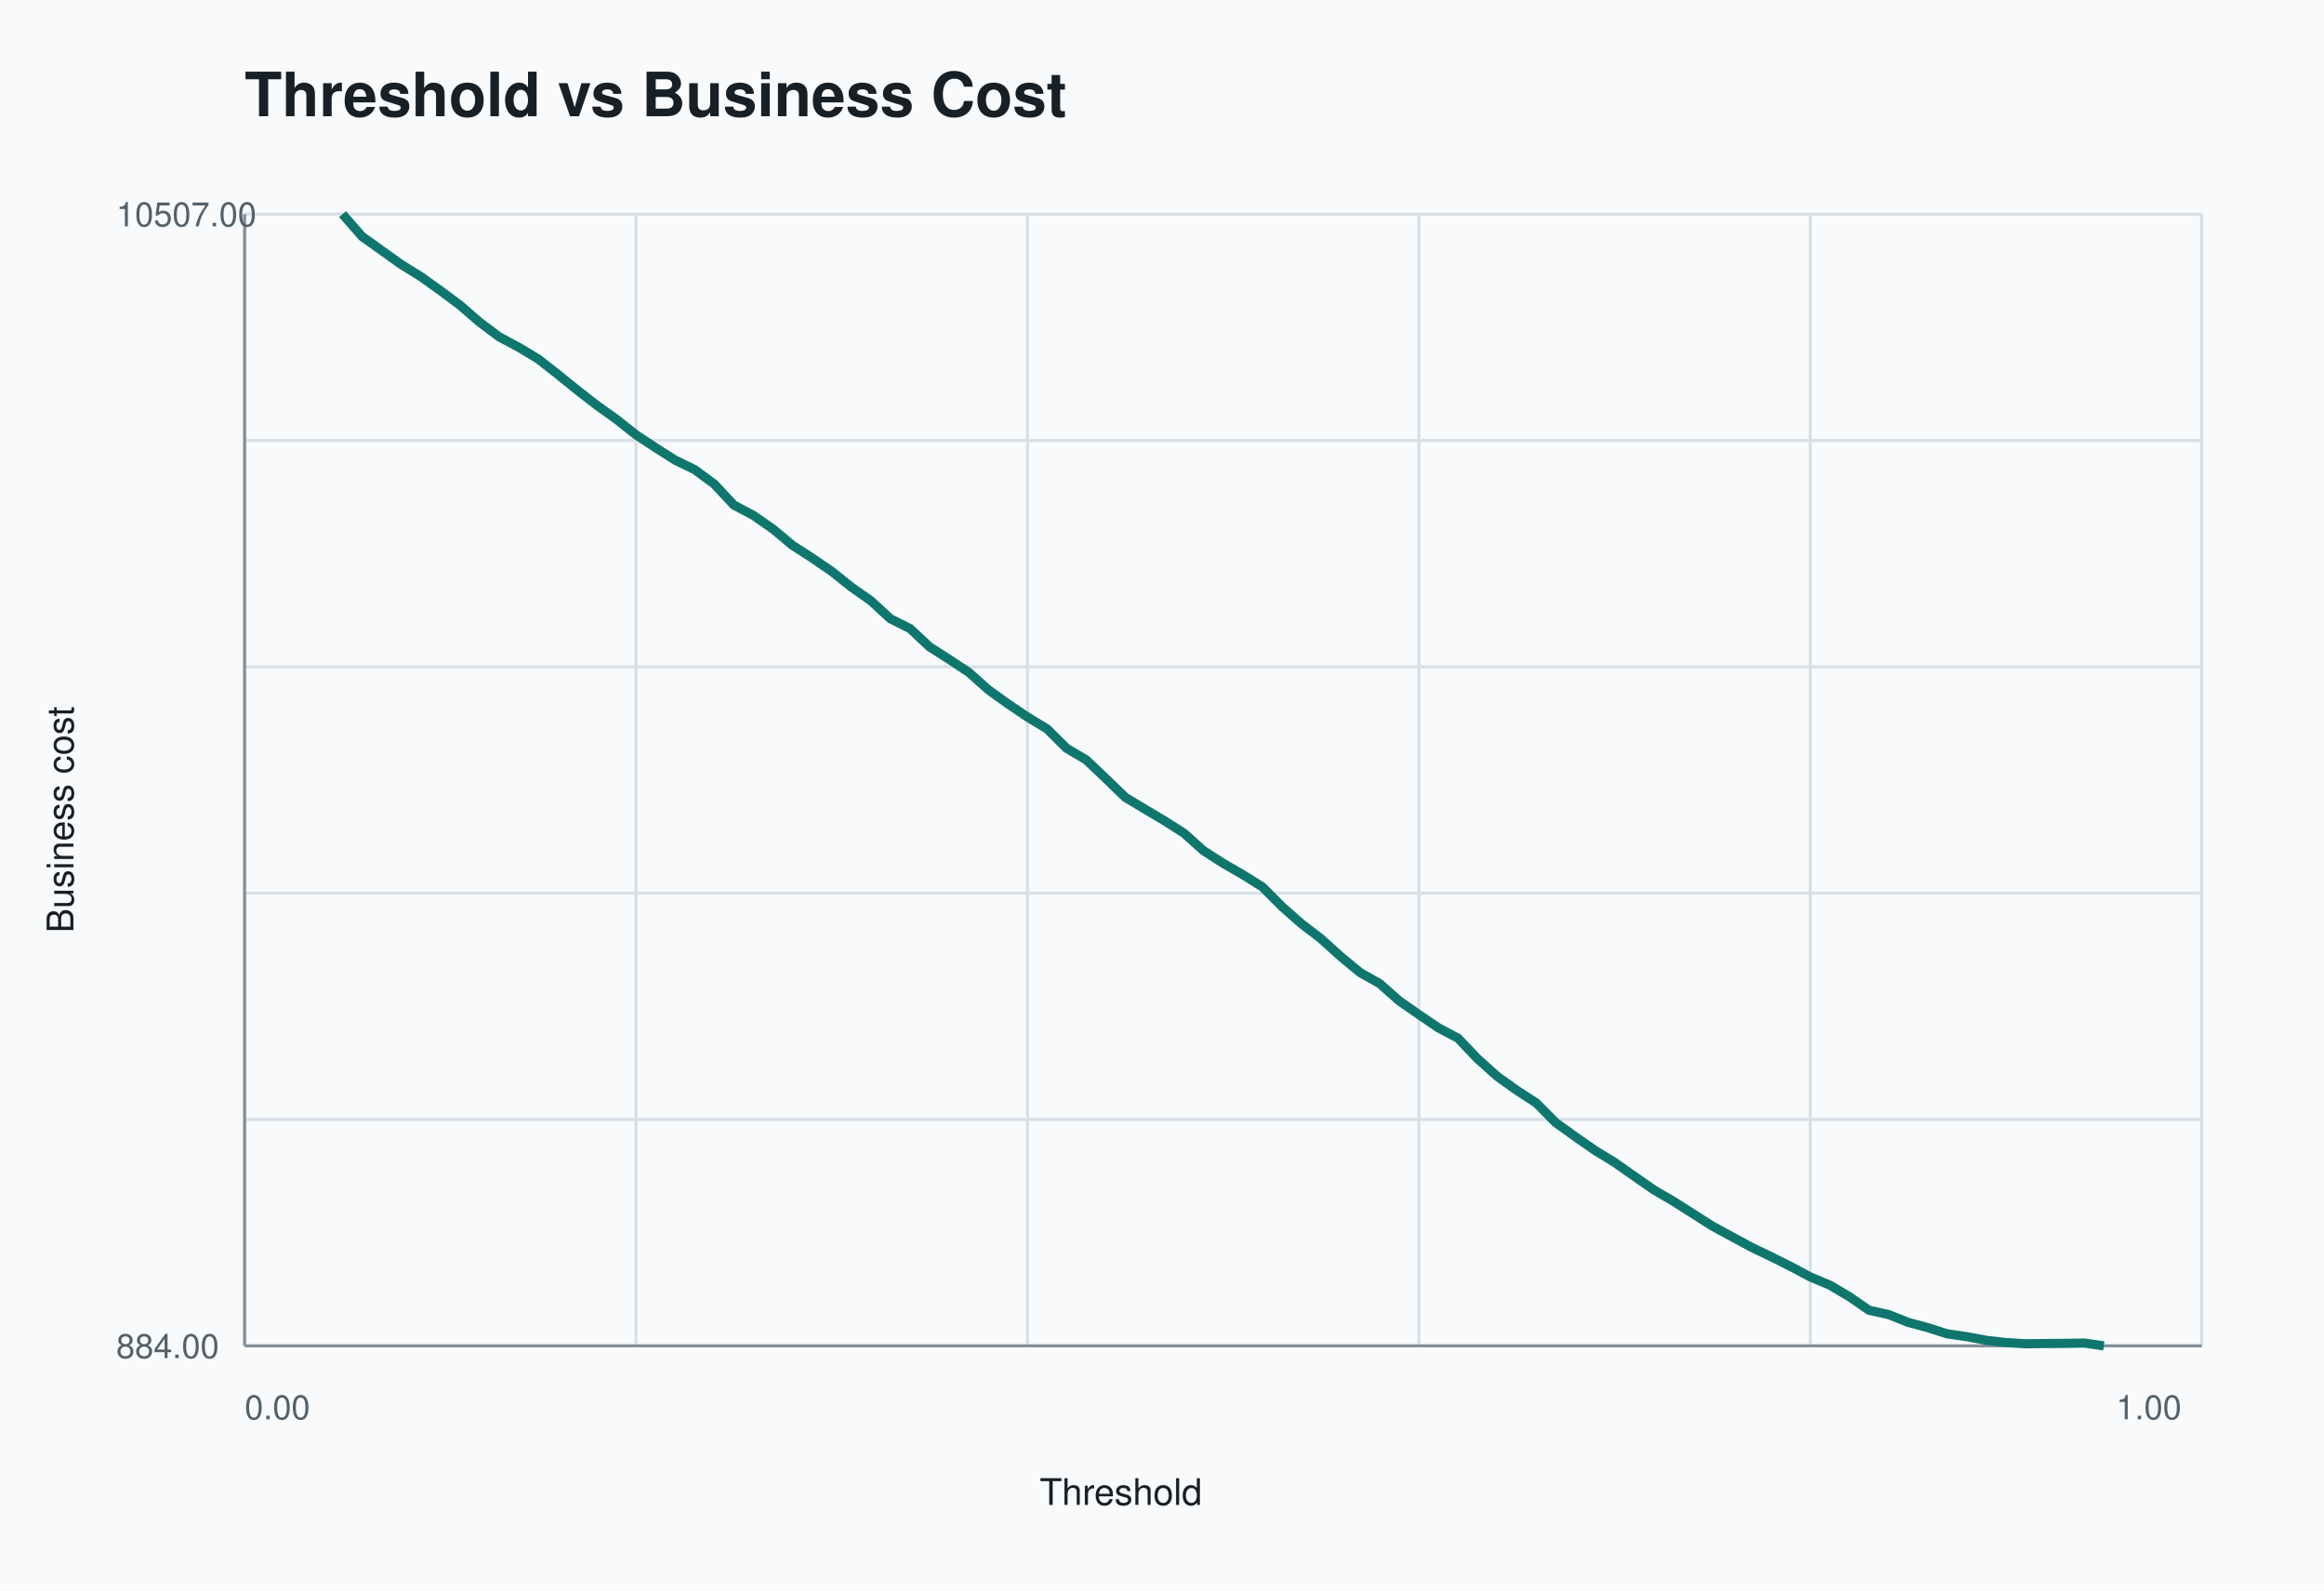
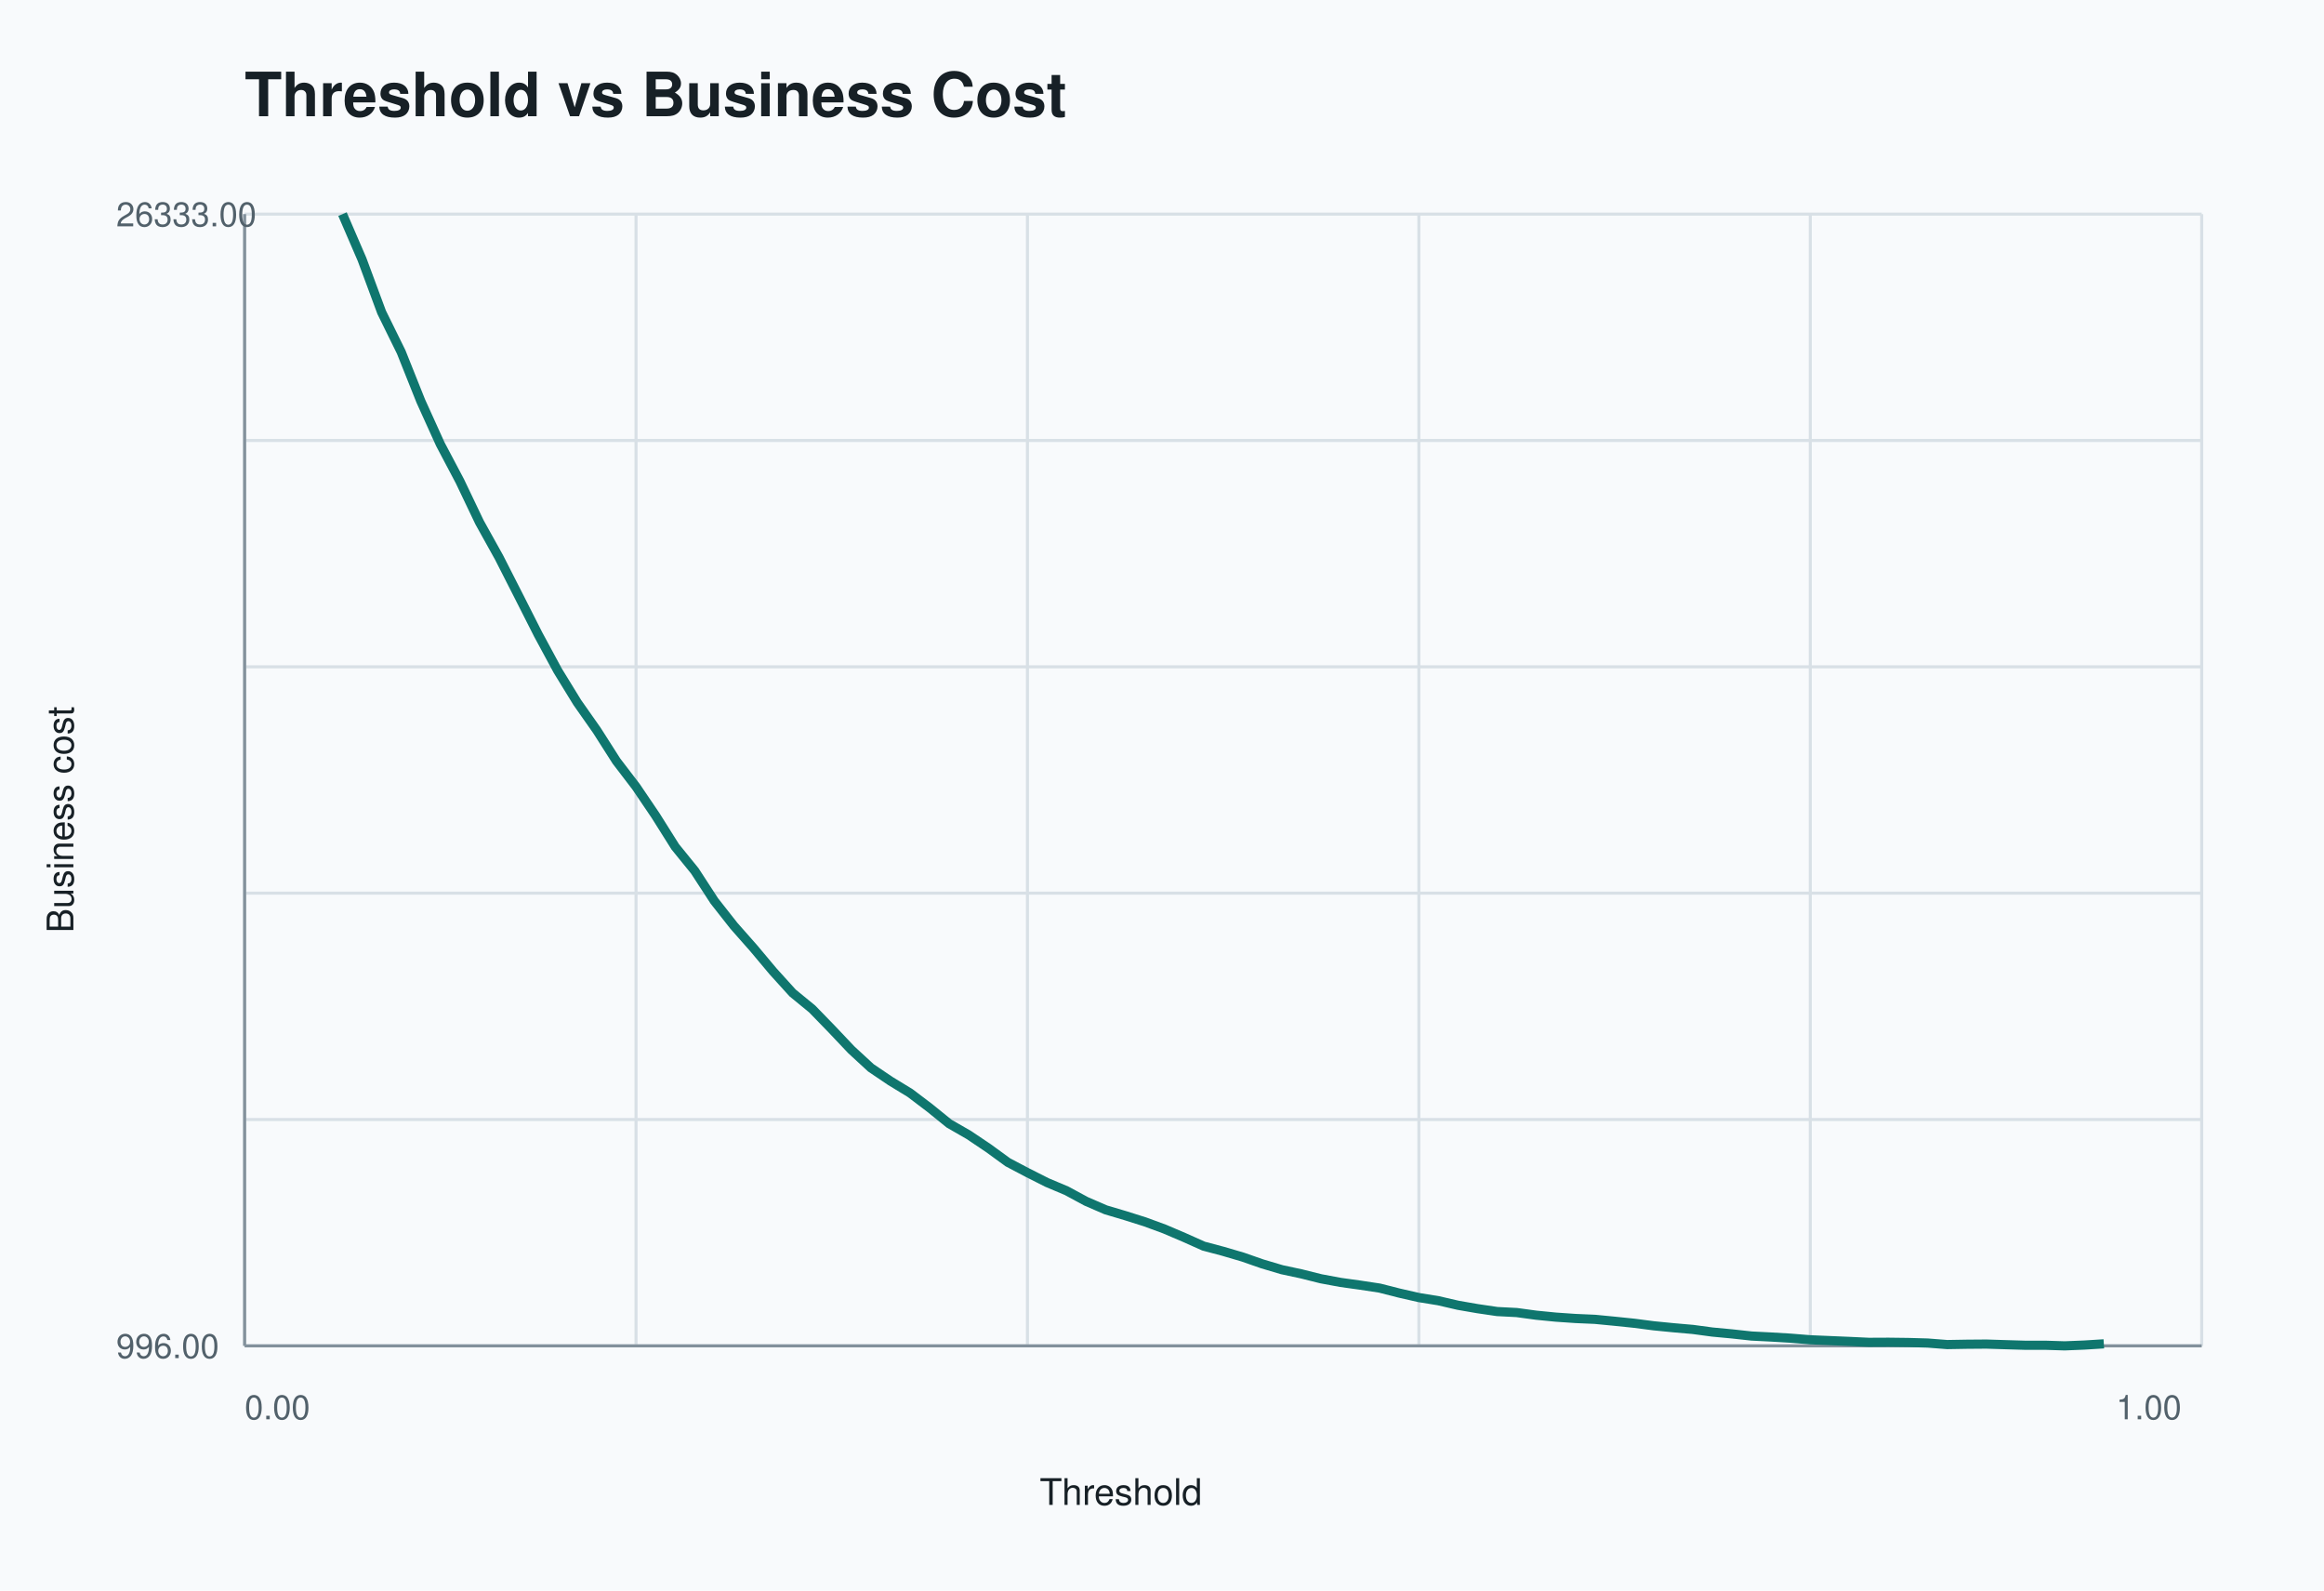
<svg xmlns="http://www.w3.org/2000/svg" width="760" height="520" viewBox="0 0 760 520">
  <style>
  text { font-family: Helvetica, Arial, sans-serif; fill: #172026; }
  .title { font-size: 20px; font-weight: 700; }
  .axis { stroke: #83919c; stroke-width: 1; }
  .grid { stroke: #d8e0e6; stroke-width: 1; }
  .line { fill: none; stroke: #0f766e; stroke-width: 3; }
  .baseline { fill: none; stroke: #94a3b8; stroke-width: 2; stroke-dasharray: 6 6; }
  .bar { fill: #2563eb; }
  .label { font-size: 12px; }
  .small { font-size: 11px; fill: #52616b; }
</style>
  <rect width="760" height="520" fill="#f8fafc" />
  <text class="title" x="80" y="38">Threshold vs Business Cost</text>
  <line class="grid" x1="80.0" y1="70" x2="80.0" y2="440" />
  <line class="grid" x1="80" y1="70.0" x2="720" y2="70.0" />
  <line class="grid" x1="208.0" y1="70" x2="208.0" y2="440" />
  <line class="grid" x1="80" y1="144.0" x2="720" y2="144.0" />
  <line class="grid" x1="336.0" y1="70" x2="336.0" y2="440" />
  <line class="grid" x1="80" y1="218.0" x2="720" y2="218.0" />
  <line class="grid" x1="464.0" y1="70" x2="464.0" y2="440" />
  <line class="grid" x1="80" y1="292.0" x2="720" y2="292.0" />
  <line class="grid" x1="592.0" y1="70" x2="592.0" y2="440" />
  <line class="grid" x1="80" y1="366.0" x2="720" y2="366.0" />
  <line class="grid" x1="720.0" y1="70" x2="720.0" y2="440" />
  <line class="grid" x1="80" y1="440.0" x2="720" y2="440.0" />
  <line class="axis" x1="80" y1="440" x2="720" y2="440" />
  <line class="axis" x1="80" y1="70" x2="80" y2="440" />
-   <polyline class="line" points="112.00,70.00 118.40,77.31 124.80,81.88 131.20,86.46 137.60,90.42 144.00,94.99 150.40,99.76 156.80,105.30 163.20,110.10 169.60,113.52 176.00,117.37 182.40,122.37 188.80,127.56 195.20,132.52 201.60,137.09 208.00,142.17 214.40,146.36 220.80,150.44 227.20,153.55 233.60,158.28 240.00,165.12 246.40,168.51 252.80,172.97 259.20,178.31 265.60,182.43 272.00,186.81 278.40,191.92 284.80,196.42 291.20,202.30 297.60,205.50 304.00,211.49 310.40,215.57 316.80,219.80 323.20,225.49 329.60,230.10 336.00,234.41 342.40,238.29 348.80,244.64 355.20,248.41 361.60,254.48 368.00,260.67 374.40,264.52 380.80,268.32 387.20,272.40 393.60,278.13 400.00,282.24 406.40,285.93 412.80,289.93 419.20,296.35 425.60,302.00 432.00,306.89 438.40,312.69 444.80,317.96 451.20,321.58 457.60,327.23 464.00,331.69 470.40,336.03 476.80,339.42 483.20,346.14 489.60,351.87 496.00,356.45 502.40,360.60 508.80,367.06 515.20,371.64 521.60,376.10 528.00,380.02 534.40,384.52 540.80,388.98 547.20,392.71 553.60,396.78 560.00,400.86 566.40,404.32 572.80,407.78 579.20,410.86 585.60,414.05 592.00,417.47 598.40,420.16 604.80,423.93 611.20,428.35 617.60,429.77 624.00,432.31 630.40,434.04 636.80,436.08 643.20,437.00 649.60,438.19 656.00,438.92 662.40,439.31 668.80,439.23 675.20,439.19 681.60,439.08 688.00,440.00" />
+   <polyline class="line" points="112.00,70.00 118.40,84.82 124.80,102.08 131.20,115.08 137.60,131.10 144.00,145.22 150.40,157.33 156.80,170.73 163.20,182.24 169.60,194.80 176.00,207.43 182.40,219.27 188.80,229.69 195.20,238.80 201.60,248.83 208.00,257.20 214.40,266.65 220.80,276.82 227.20,284.70 233.60,294.54 240.00,302.67 246.40,309.92 252.80,317.55 259.20,324.62 265.60,329.86 272.00,336.45 278.40,343.21 284.80,349.11 291.20,353.43 297.60,357.33 304.00,362.18 310.40,367.36 316.80,371.04 323.20,375.34 329.60,380.00 336.00,383.37 342.40,386.60 348.80,389.30 355.20,392.76 361.60,395.53 368.00,397.43 374.40,399.45 380.80,401.80 387.20,404.53 393.60,407.39 400.00,409.09 406.40,410.97 412.80,413.20 419.20,415.10 425.60,416.47 432.00,418.07 438.40,419.26 444.80,420.15 451.20,421.12 457.60,422.75 464.00,424.21 470.40,425.25 476.80,426.73 483.20,427.84 489.60,428.78 496.00,429.11 502.40,429.98 508.80,430.61 515.20,431.05 521.60,431.33 528.00,431.95 534.40,432.61 540.80,433.44 547.20,434.07 553.60,434.63 560.00,435.49 566.40,436.09 572.80,436.79 579.20,437.11 585.60,437.49 592.00,438.01 598.40,438.28 604.80,438.55 611.20,438.85 617.60,438.82 624.00,438.90 630.40,439.08 636.80,439.58 643.20,439.47 649.60,439.42 656.00,439.62 662.40,439.81 668.80,439.80 675.20,440.00 681.60,439.74 688.00,439.34" />
  <text class="label" x="340.0" y="492">Threshold</text>
  <text class="label" transform="translate(24 305.0) rotate(-90)">Business cost</text>
  <text class="small" x="80" y="464">0.00</text>
  <text class="small" x="692" y="464">1.00</text>
-   <text class="small" x="38" y="444">884.00</text>
-   <text class="small" x="38" y="74">10507.00</text>
+   <text class="small" x="38" y="444">996.00</text>
+   <text class="small" x="38" y="74">26333.00</text>
</svg>
